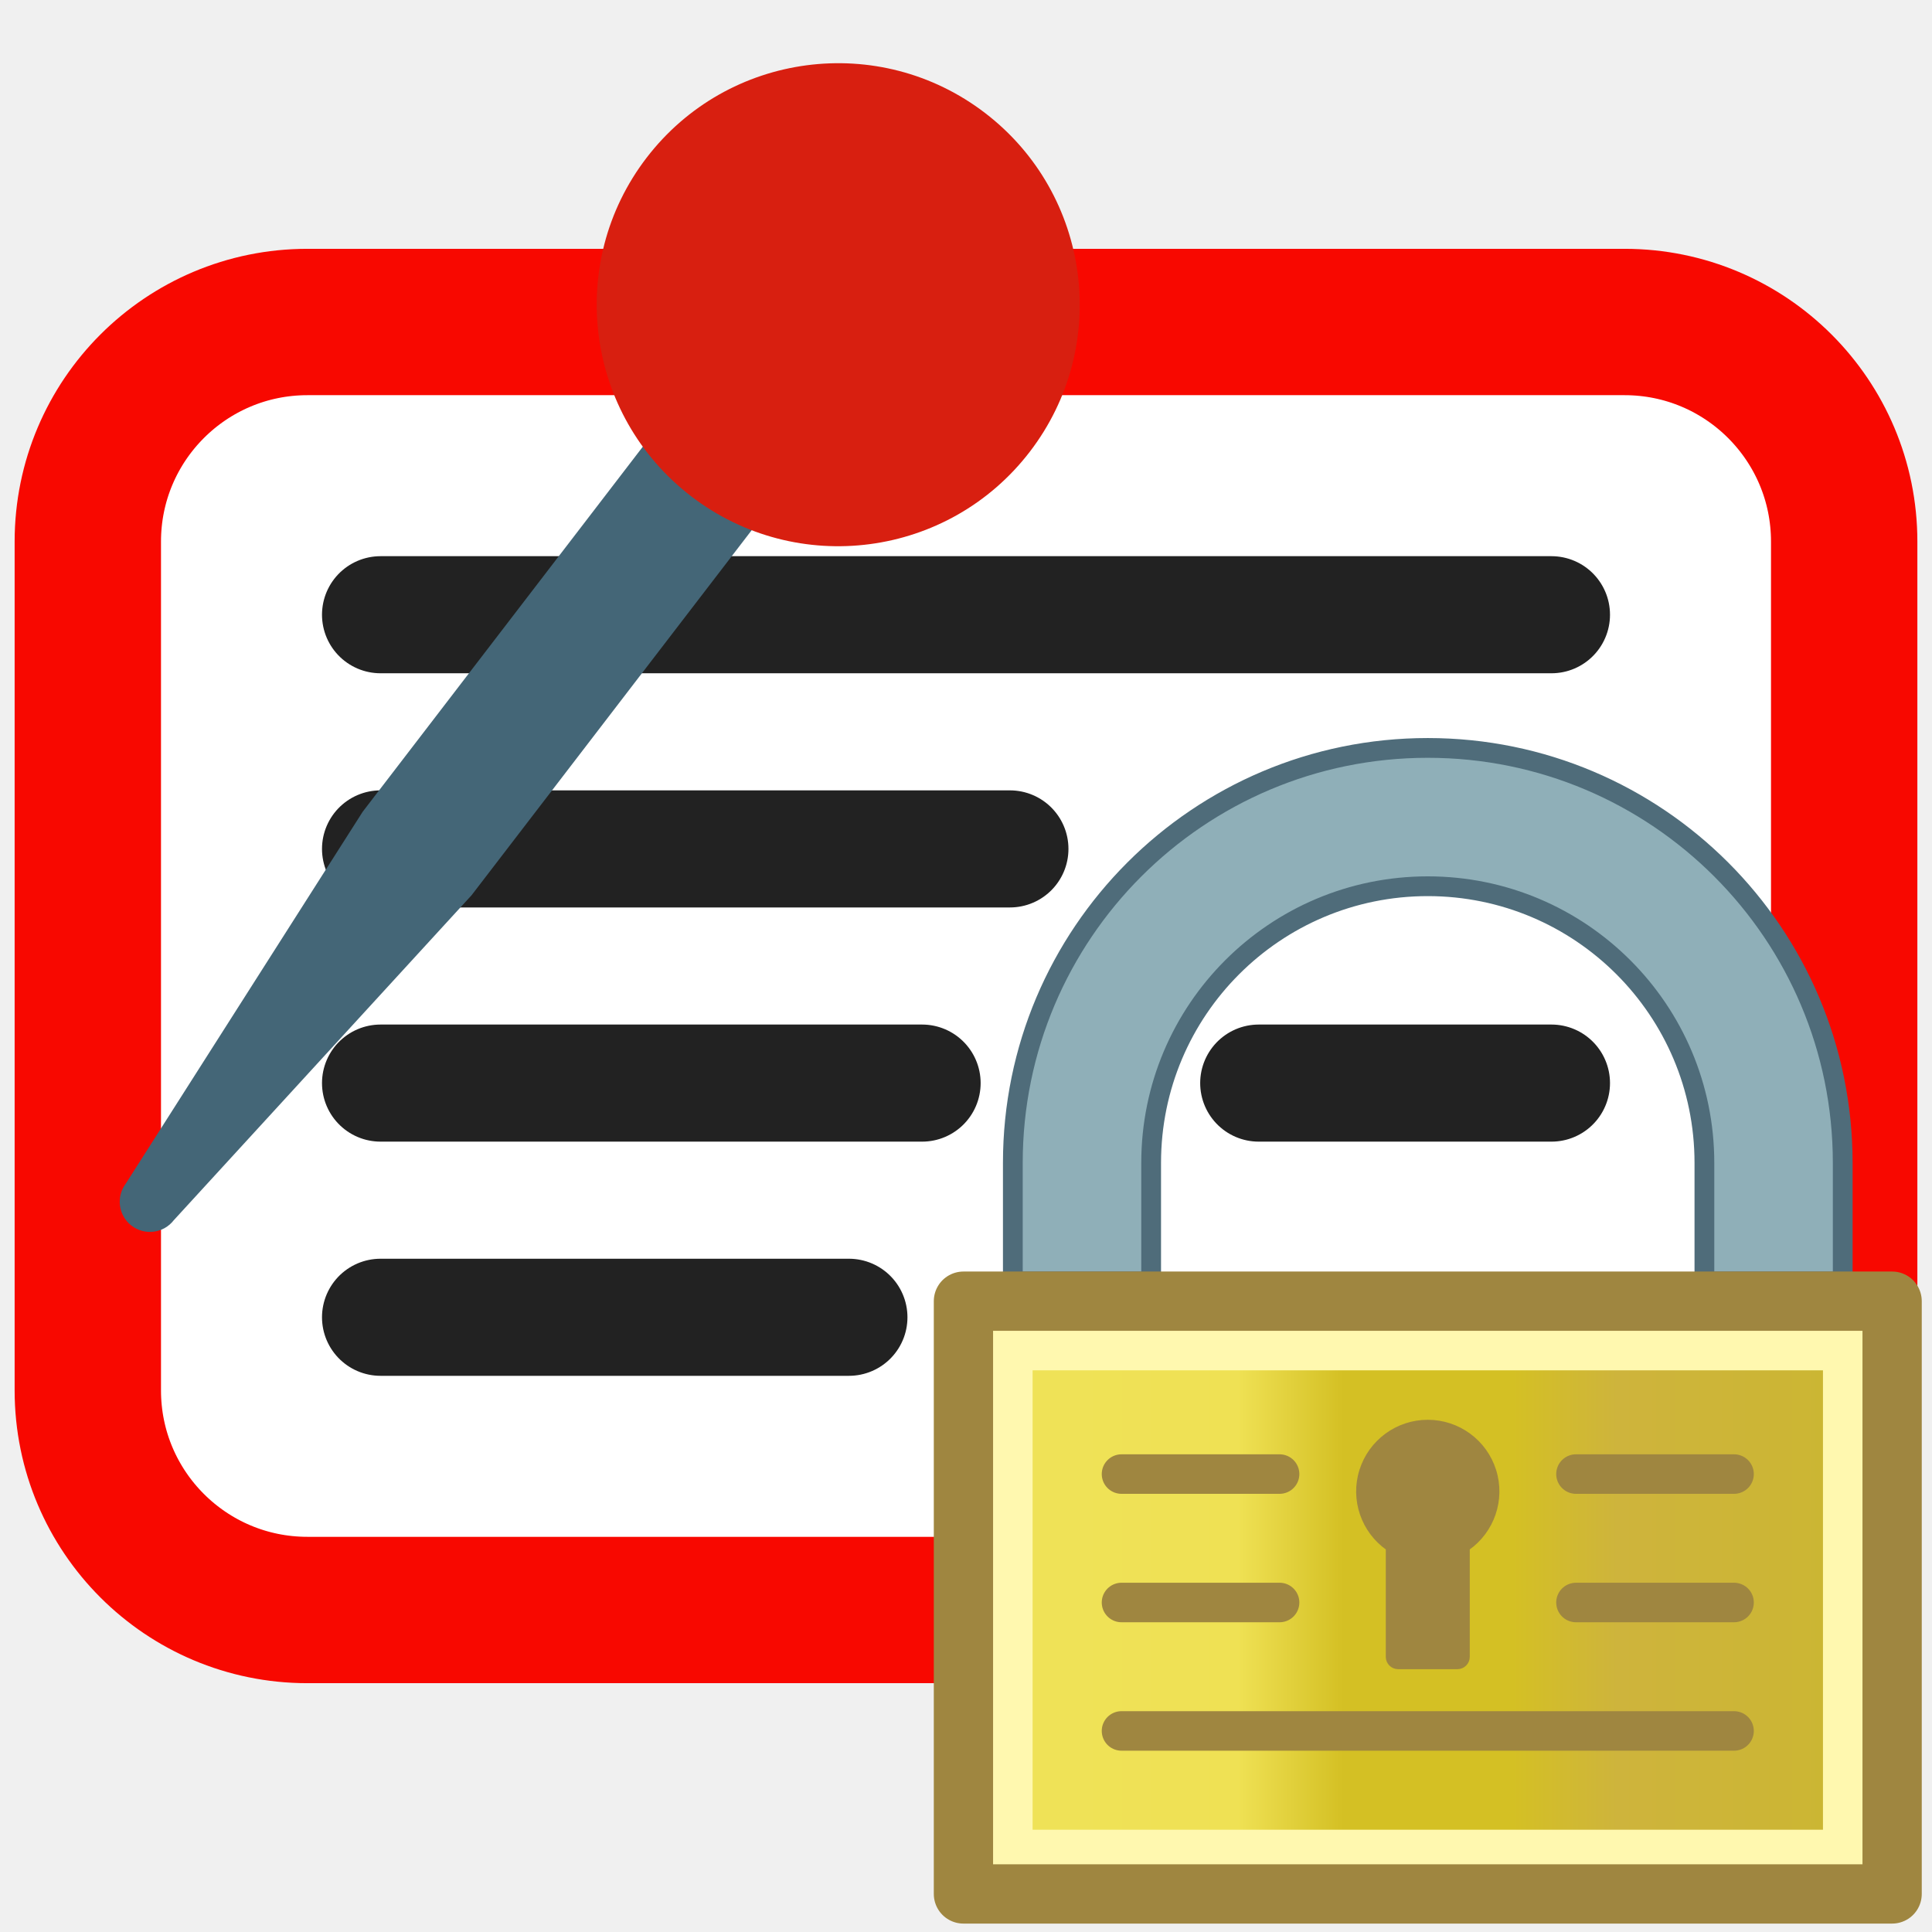
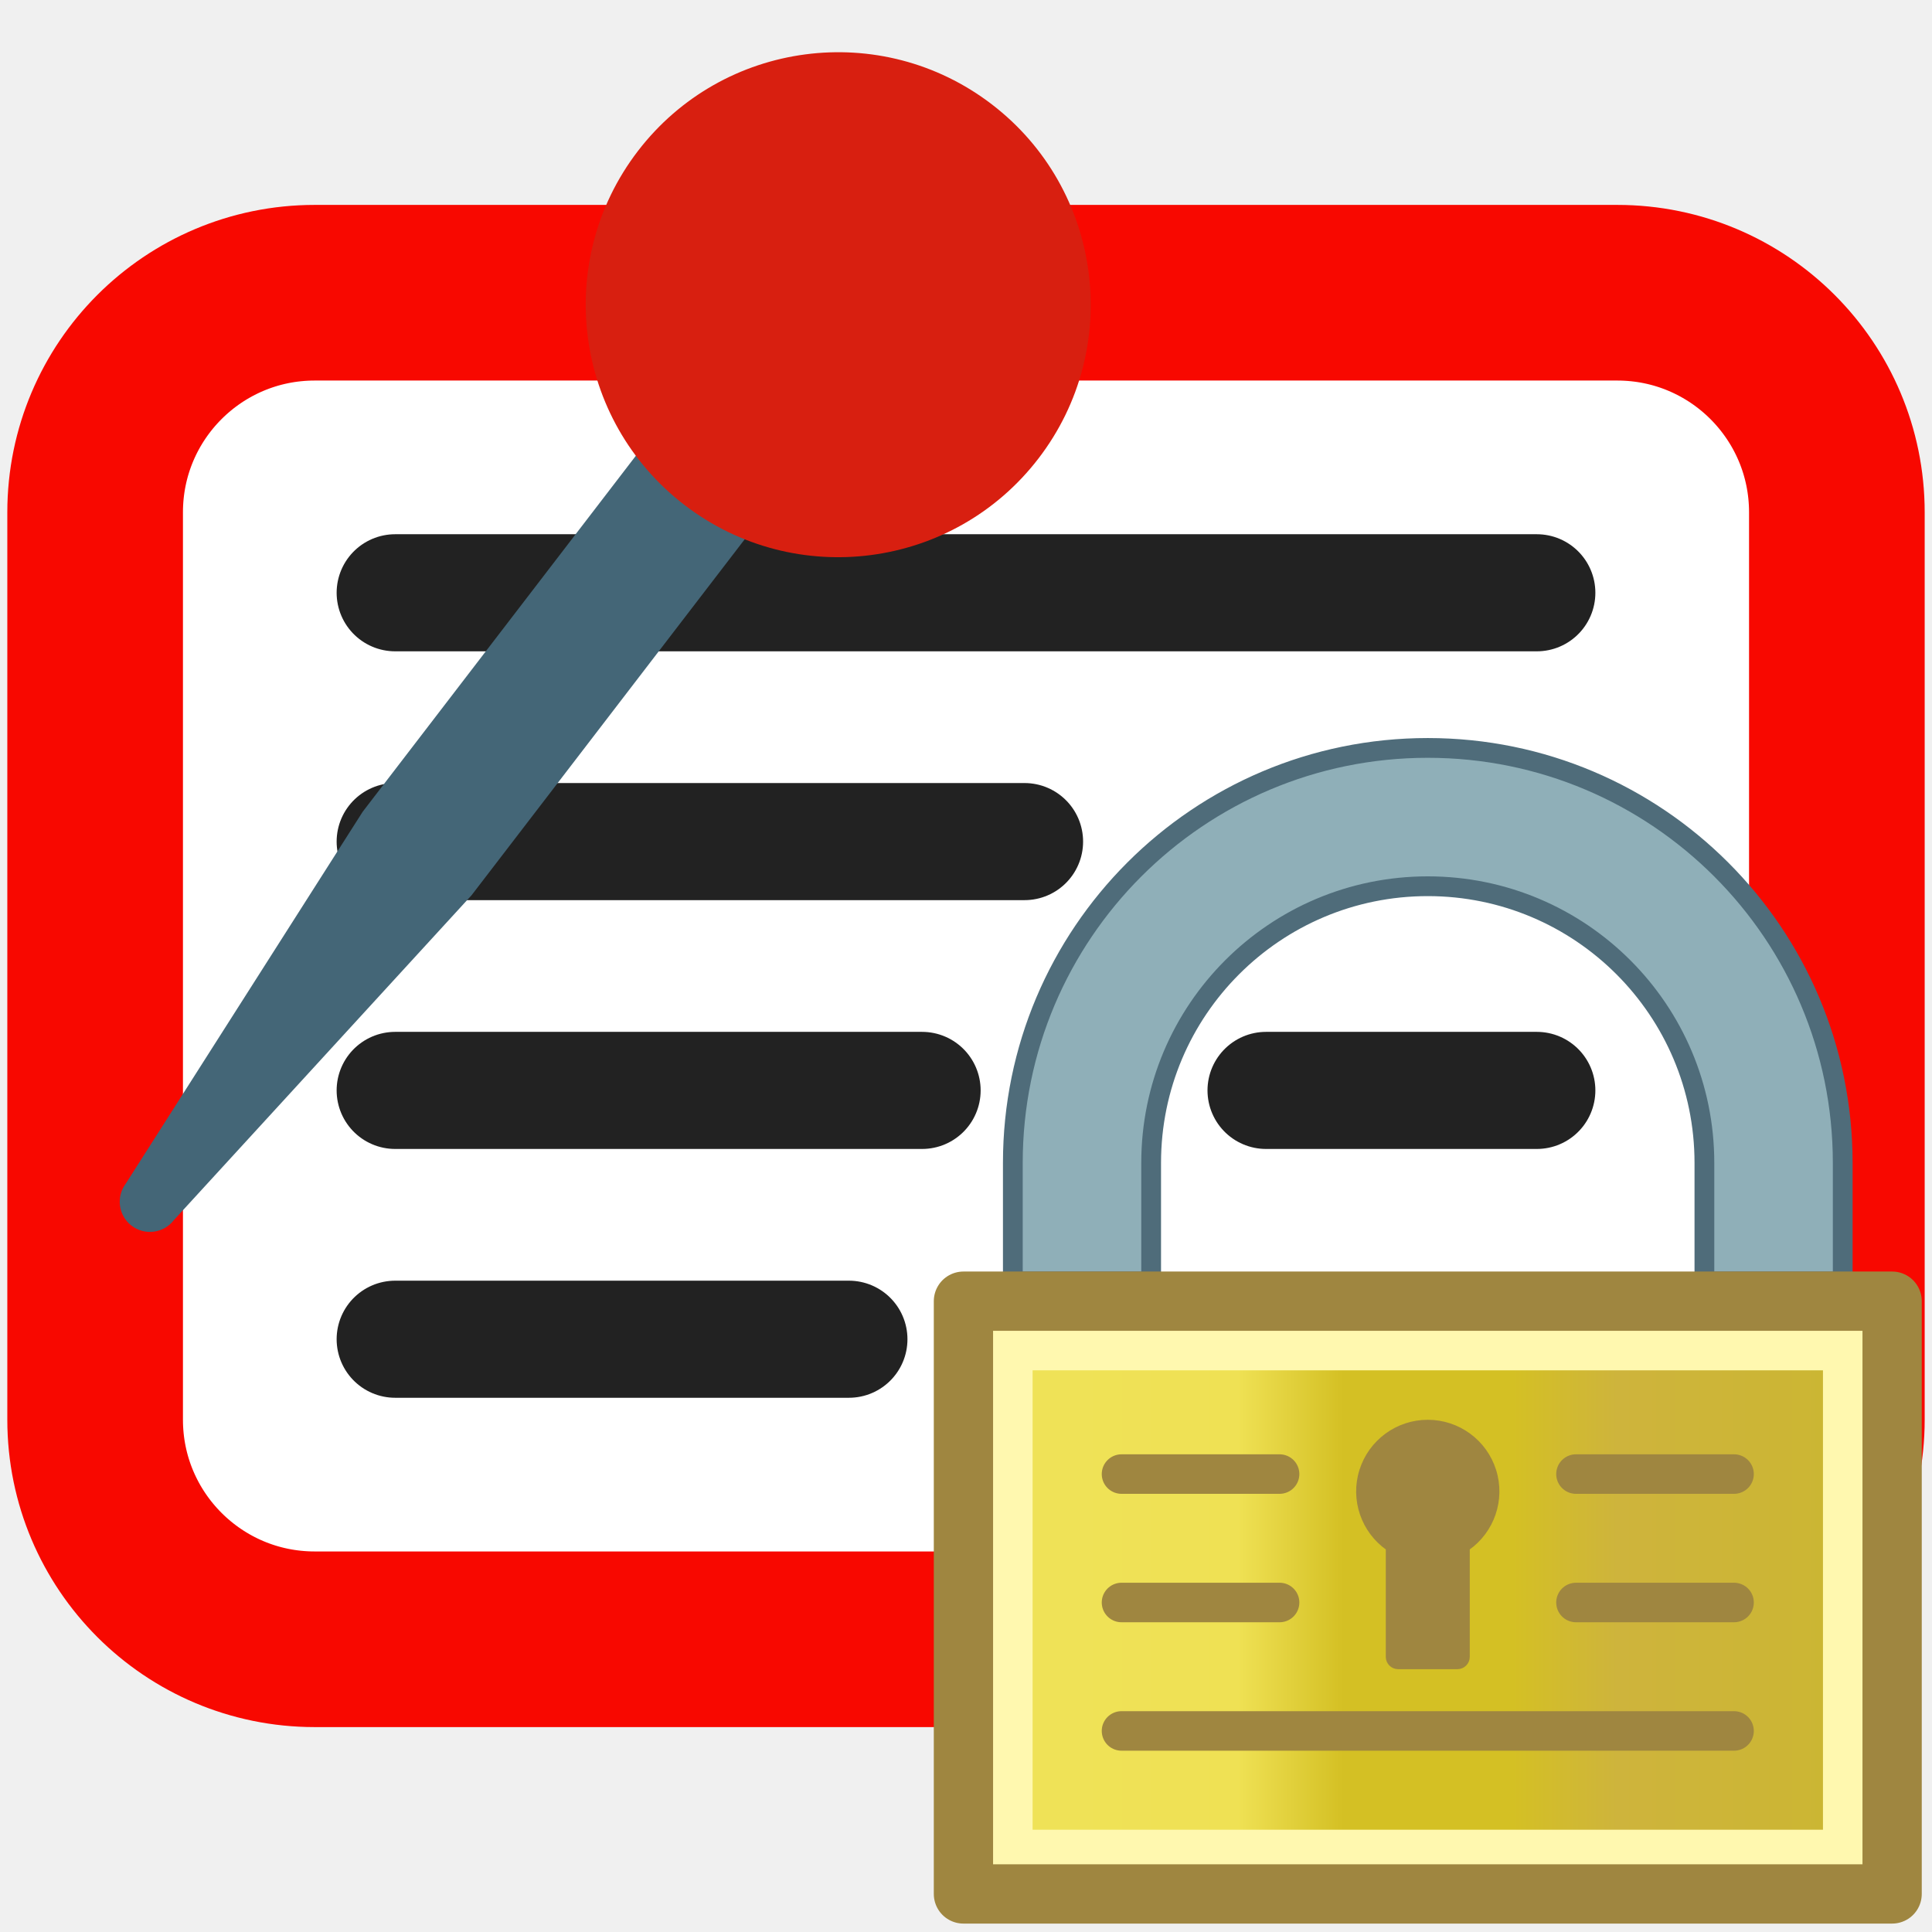
<svg xmlns="http://www.w3.org/2000/svg" width="264" height="264" viewBox="0 0 264 264">
  <defs>
    <linearGradient id="lockbody" x1="100%" y1="0%" x2="0%" y2="0%">
      <stop offset="0%" stop-color="#cbb632" />
      <stop offset="27.5%" stop-color="#ceb43c" />
      <stop offset="40%" stop-color="#d4c024" />
      <stop offset="60%" stop-color="#d4c024" />
      <stop offset="72.5%" stop-color="#efe154" />
      <stop offset="100%" stop-color="#efe258" />
    </linearGradient>
  </defs>
  <style type="text/css">
  
  svg { fill: transparent; }
-   #container { fill: #fff; stroke-width: 20; stroke: #f80800; stroke-linejoin: round; }
+   #container { fill: #fff; stroke-width: 24; stroke: #f80800; stroke-linejoin: round; }
  #lines { fill: none; stroke-width: 16; stroke: #222; stroke-linecap: round; }
  #pinhead { fill: #d81f10; stroke: none; }
  #pin { fill: #467; stroke-width: 1; stroke: #467; stroke-linejoin: round; }
  #lock-border { fill: none; stroke: #9f8640; stroke-width: 12; stroke-linejoin: round; }
  #lock-body { fill: url(#lockbody); stroke: #fff8af; stroke-width: 12; }
  #shackle { fill: #8fafb8; stroke-width: 4; stroke: #4f6c7a; }
  #key-hole { fill: #9f8640; stroke-width: 1; stroke: #9f8640; }
  #beads { fill: none; stroke-width: 8; stroke: #9f8640; stroke-linecap: round; }
  
 </style>
  <g>
-     <path id="container" d="M12,74 a30 30, 0, 0, 1, 30,-30 h180 a30 30, 0, 0, 1, 30,30 v116 a30 30, 0, 0, 1, -30,30 h-180 a30 30, 0, 0, 1, -30,-30 z" />
-     <path id="lines" d="M52,84 h160 m-160,32 h86 m-86,32 h74 m46,0 h40 m-160,32 h64" />
+     <path id="container" d="M13,70 a30 30, 0, 0, 1, 30,-30 h178 a30 30, 0, 0, 1, 30,30 v124 a30 30, 0, 0, 1, -30,30 h-178 a30 30, 0, 0, 1, -30,-30 z" />
+     <path id="lines" d="M54,81 h156 m-156,34 h86 m-86,34 h72 m47,0 h37 m-156,34 h62" />
  </g>
  <g id="sticky-pin" transform="translate(57,-46) scale(0.75) rotate(37.5)" transform-origin="center">
    <path id="pin" d="M120,82 v 90 l7,80 a5 5, 0, 0, 0, 10,0 l7,-80 v-90 z" />
-     <circle id="pinhead" cx="132" cy="46" r="44" />
+     <circle id="pinhead" cx="132" cy="46" r="46" />
  </g>
  <g id="lock-closed" transform="translate(106, 86) scale(0.675)">
    <path id="shackle" d="M76,132 h-28 v-24 a 84 84, 0, 0, 1, 168,0 v24 h-28 v-24  a 56 56 , 0, 0, 0, -112,0 z" />
    <rect id="lock-body" x="46" y="144" width="172" height="105" />
    <rect id="lock-border" x="38" y="136" width="188" height="120" />
    <path id="key-hole" d="M 138,210 a 2 2, 0, 0, 0 2,-2 v -22 a 14 14, 0, 1, 0, -16,0 v 22 a 2 2, 0, 0, 0 2,2 z" />
    <path id="beads" d="M 70,171 h 32 m 60,0 h 32 m -124,26 h 32 m 60,0 h 32 m -124,26 h 124" />
  </g>
</svg>
